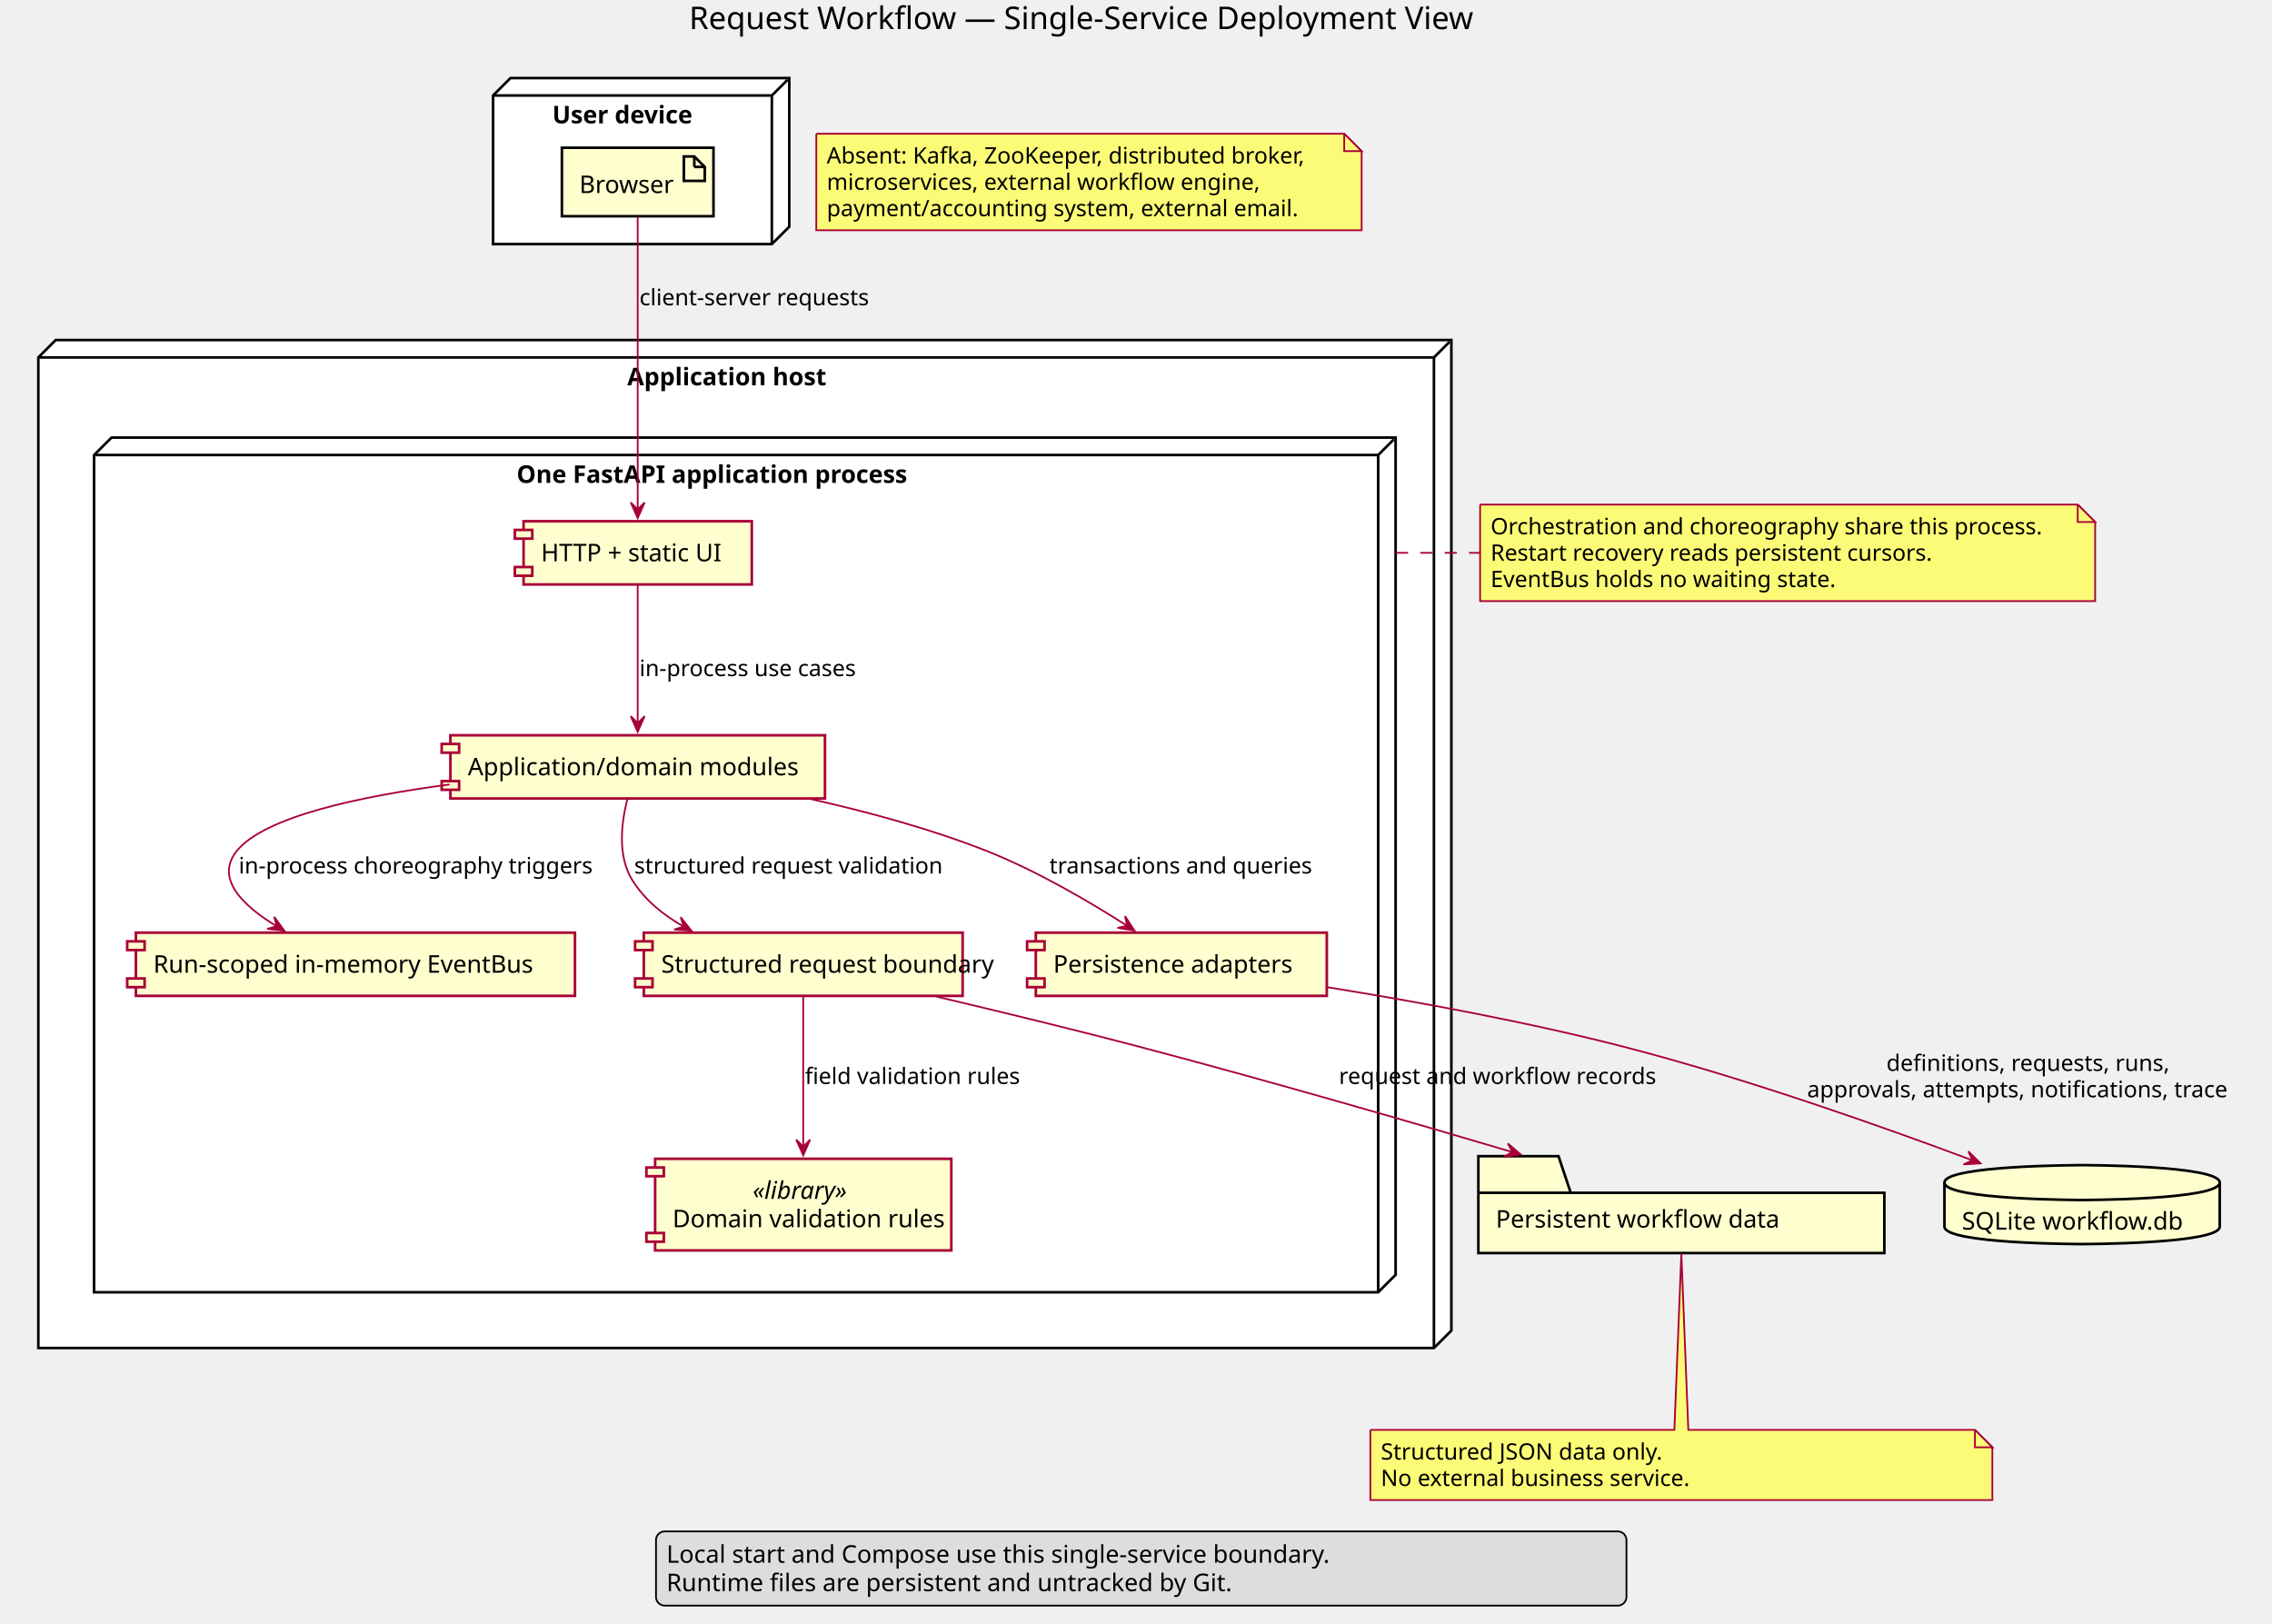
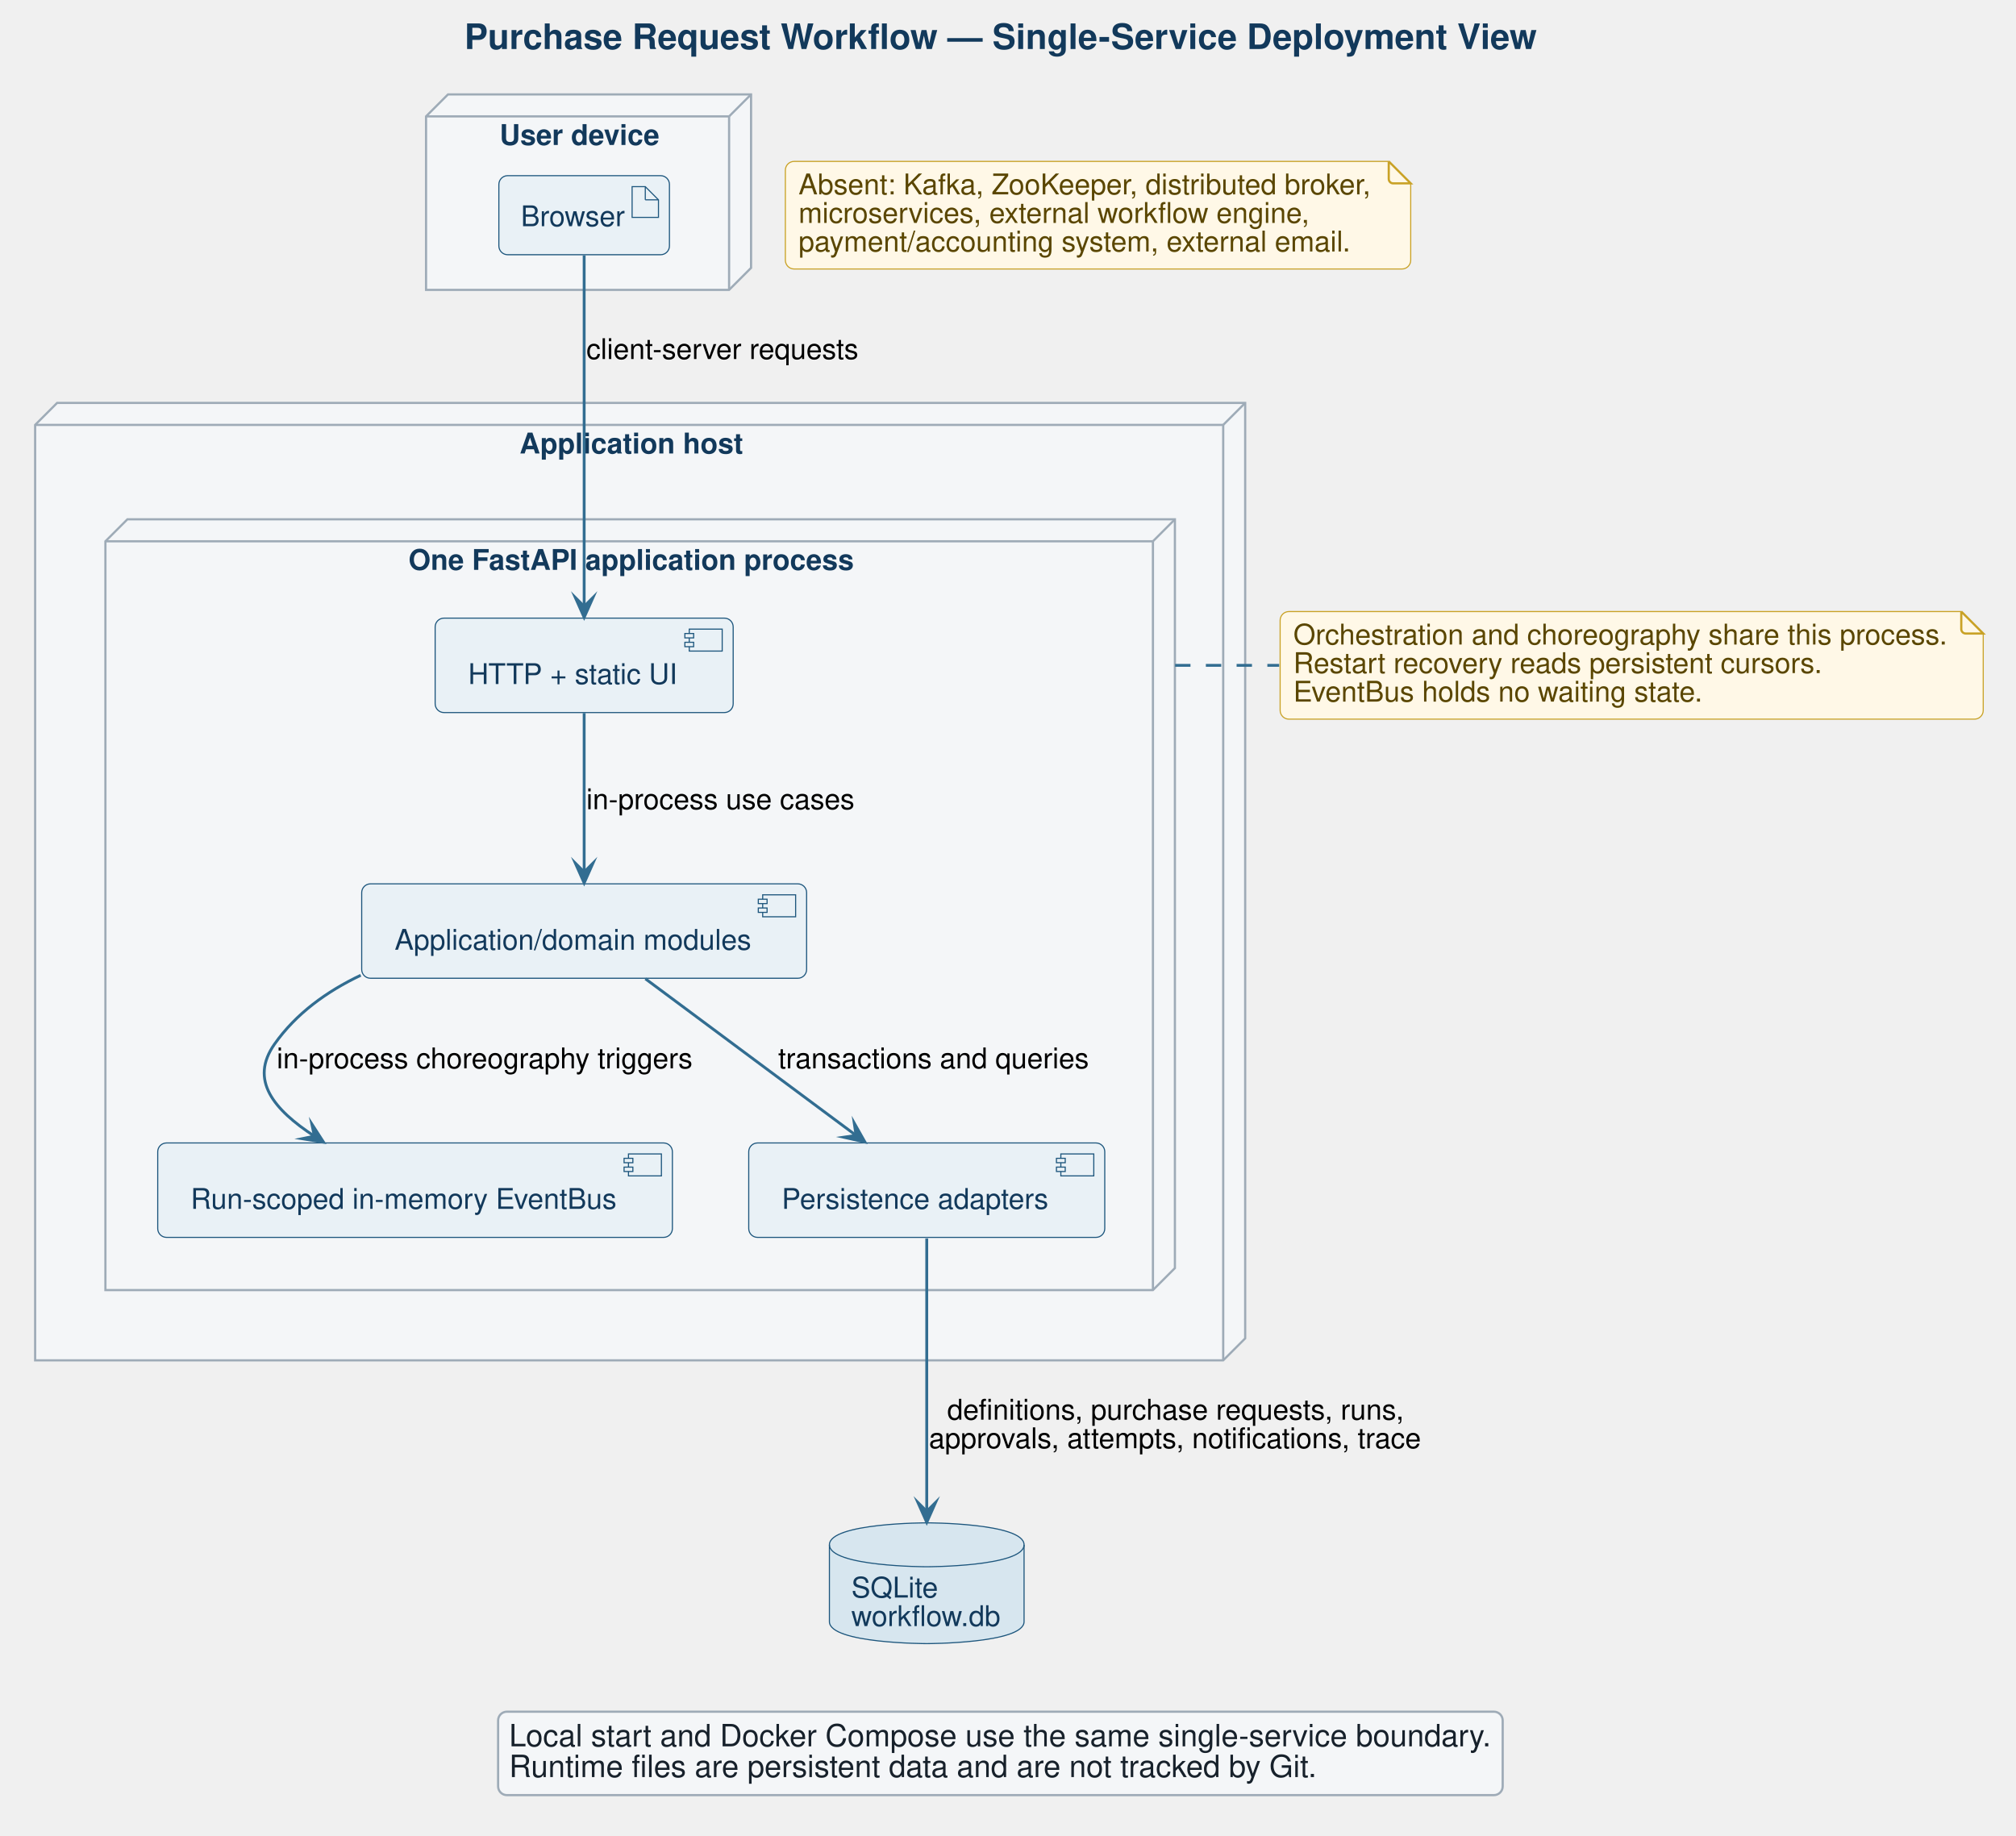
- <svg xmlns="http://www.w3.org/2000/svg" contentScriptType="application/ecmascript" contentStyleType="text/css" height="932px" preserveAspectRatio="none" style="width:1304px;height:932px;" version="1.1" viewBox="0 0 1304 932" width="1304px" zoomAndPan="magnify">
+ <svg xmlns="http://www.w3.org/2000/svg" contentStyleType="text/css" data-diagram-type="DESCRIPTION" height="836px" preserveAspectRatio="none" style="width:918px;height:836px;background:#FFFFFF;" version="1.1" viewBox="0 0 918 836" width="918px" zoomAndPan="magnify">
  <defs />
  <g>
-     <text fill="#000000" font-family="sans-serif" font-size="18" lengthAdjust="spacingAndGlyphs" textLength="520" x="395.5" y="16.708">Request Workflow — Single-Service Deployment View</text>
-     <polygon fill="#FFFFFF" points="283,54.803,293,44.803,453,44.803,453,130.103,443,140.103,283,140.103,283,54.803" style="stroke: #000000; stroke-width: 1.5;" />
-     <line style="stroke: #000000; stroke-width: 1.5;" x1="443" x2="452" y1="54.803" y2="45.803" />
-     <line style="stroke: #000000; stroke-width: 1.5;" x1="283" x2="443" y1="54.803" y2="54.803" />
-     <line style="stroke: #000000; stroke-width: 1.5;" x1="443" x2="443" y1="54.803" y2="140.103" />
-     <text fill="#000000" font-family="sans-serif" font-size="14" font-weight="bold" lengthAdjust="spacingAndGlyphs" textLength="94" x="317" y="70.798">User device</text>
-     <polygon fill="#FFFFFF" points="22,205.153,32,195.153,833,195.153,833,763.683,823,773.683,22,773.683,22,205.153" style="stroke: #000000; stroke-width: 1.5;" />
-     <line style="stroke: #000000; stroke-width: 1.5;" x1="823" x2="832" y1="205.153" y2="196.153" />
-     <line style="stroke: #000000; stroke-width: 1.5;" x1="22" x2="823" y1="205.153" y2="205.153" />
-     <line style="stroke: #000000; stroke-width: 1.5;" x1="823" x2="823" y1="205.153" y2="773.683" />
-     <text fill="#000000" font-family="sans-serif" font-size="14" font-weight="bold" lengthAdjust="spacingAndGlyphs" textLength="127" x="360" y="221.148">Application host</text>
-     <polygon fill="#FFFFFF" points="54,261.153,64,251.153,801,251.153,801,731.683,791,741.683,54,741.683,54,261.153" style="stroke: #000000; stroke-width: 1.5;" />
-     <line style="stroke: #000000; stroke-width: 1.5;" x1="791" x2="800" y1="261.153" y2="252.153" />
-     <line style="stroke: #000000; stroke-width: 1.5;" x1="54" x2="791" y1="261.153" y2="261.153" />
-     <line style="stroke: #000000; stroke-width: 1.5;" x1="791" x2="791" y1="261.153" y2="741.683" />
-     <text fill="#000000" font-family="sans-serif" font-size="14" font-weight="bold" lengthAdjust="spacingAndGlyphs" textLength="254" x="296.5" y="277.148">One FastAPI application process</text>
-     <rect fill="#FEFECE" height="39.297" style="stroke: #000000; stroke-width: 1.5;" width="87" x="322.5" y="84.803" />
-     <polygon fill="#FEFECE" points="392.5,89.803,392.5,103.803,404.5,103.803,404.5,95.803,398.5,89.803,392.5,89.803" style="stroke: #000000; stroke-width: 1.5;" />
-     <line style="stroke: #000000; stroke-width: 1.5;" x1="398.5" x2="398.5" y1="89.803" y2="95.803" />
-     <line style="stroke: #000000; stroke-width: 1.5;" x1="404.5" x2="398.5" y1="95.803" y2="95.803" />
-     <text fill="#000000" font-family="sans-serif" font-size="14" lengthAdjust="spacingAndGlyphs" textLength="57" x="332.5" y="110.798">Browser</text>
-     <rect fill="#FEFECE" height="36.297" style="stroke: #A80036; stroke-width: 1.5;" width="131" x="300.5" y="299.153" />
-     <rect fill="#FEFECE" height="5" style="stroke: #A80036; stroke-width: 1.5;" width="10" x="295.5" y="304.153" />
-     <rect fill="#FEFECE" height="5" style="stroke: #A80036; stroke-width: 1.5;" width="10" x="295.5" y="325.45" />
-     <text fill="#000000" font-family="sans-serif" font-size="14" lengthAdjust="spacingAndGlyphs" textLength="111" x="310.5" y="322.148">HTTP + static UI</text>
-     <rect fill="#FEFECE" height="36.297" style="stroke: #A80036; stroke-width: 1.5;" width="215" x="258.5" y="422.003" />
-     <rect fill="#FEFECE" height="5" style="stroke: #A80036; stroke-width: 1.5;" width="10" x="253.5" y="427.003" />
-     <rect fill="#FEFECE" height="5" style="stroke: #A80036; stroke-width: 1.5;" width="10" x="253.5" y="448.3" />
-     <text fill="#000000" font-family="sans-serif" font-size="14" lengthAdjust="spacingAndGlyphs" textLength="195" x="268.5" y="444.998">Application/domain modules</text>
-     <rect fill="#FEFECE" height="36.297" style="stroke: #A80036; stroke-width: 1.5;" width="252" x="78" y="535.293" />
-     <rect fill="#FEFECE" height="5" style="stroke: #A80036; stroke-width: 1.5;" width="10" x="73" y="540.293" />
-     <rect fill="#FEFECE" height="5" style="stroke: #A80036; stroke-width: 1.5;" width="10" x="73" y="561.59" />
-     <text fill="#000000" font-family="sans-serif" font-size="14" lengthAdjust="spacingAndGlyphs" textLength="232" x="88" y="558.288">Run-scoped in-memory EventBus</text>
-     <rect fill="#FEFECE" height="36.297" style="stroke: #A80036; stroke-width: 1.5;" width="167" x="594.5" y="535.293" />
-     <rect fill="#FEFECE" height="5" style="stroke: #A80036; stroke-width: 1.5;" width="10" x="589.5" y="540.293" />
-     <rect fill="#FEFECE" height="5" style="stroke: #A80036; stroke-width: 1.5;" width="10" x="589.5" y="561.59" />
-     <text fill="#000000" font-family="sans-serif" font-size="14" lengthAdjust="spacingAndGlyphs" textLength="147" x="604.5" y="558.288">Persistence adapters</text>
-     <rect fill="#FEFECE" height="36.297" style="stroke: #A80036; stroke-width: 1.5;" width="183" x="369.5" y="535.293" />
-     <rect fill="#FEFECE" height="5" style="stroke: #A80036; stroke-width: 1.5;" width="10" x="364.5" y="540.293" />
-     <rect fill="#FEFECE" height="5" style="stroke: #A80036; stroke-width: 1.5;" width="10" x="364.5" y="561.59" />
-     <text fill="#000000" font-family="sans-serif" font-size="14" lengthAdjust="spacingAndGlyphs" textLength="163" x="379.5" y="558.288">Structured request boundary</text>
-     <rect fill="#FEFECE" height="52.594" style="stroke: #A80036; stroke-width: 1.5;" width="170" x="376" y="665.093" />
-     <rect fill="#FEFECE" height="5" style="stroke: #A80036; stroke-width: 1.5;" width="10" x="371" y="670.093" />
-     <rect fill="#FEFECE" height="5" style="stroke: #A80036; stroke-width: 1.5;" width="10" x="371" y="707.687" />
-     <text fill="#000000" font-family="sans-serif" font-size="14" font-style="italic" lengthAdjust="spacingAndGlyphs" textLength="58" x="432" y="688.088">«library»</text>
-     <text fill="#000000" font-family="sans-serif" font-size="14" lengthAdjust="spacingAndGlyphs" textLength="150" x="386" y="704.385">Domain validation rules</text>
-     <path d="M1116,678.743 C1116,668.743 1195,668.743 1195,668.743 C1195,668.743 1274,668.743 1274,678.743 L1274,704.04 C1274,714.04 1195,714.04 1195,714.04 C1195,714.04 1116,714.04 1116,704.04 L1116,678.743 " fill="#FEFECE" style="stroke: #000000; stroke-width: 1.5;" />
-     <path d="M1116,678.743 C1116,688.743 1195,688.743 1195,688.743 C1195,688.743 1274,688.743 1274,678.743 " fill="none" style="stroke: #000000; stroke-width: 1.5;" />
-     <text fill="#000000" font-family="sans-serif" font-size="14" lengthAdjust="spacingAndGlyphs" textLength="138" x="1126" y="705.738">SQLite workflow.db</text>
-     <polygon fill="#FEFECE" points="848.5,663.593,894.5,663.593,901.5,684.593,1081.5,684.593,1081.5,719.187,848.5,719.187,848.5,663.593" style="stroke: #000000; stroke-width: 1.5;" />
-     <line style="stroke: #000000; stroke-width: 1.5;" x1="848.5" x2="901.5" y1="684.593" y2="684.593" />
-     <text fill="#000000" font-family="sans-serif" font-size="14" lengthAdjust="spacingAndGlyphs" textLength="203" x="858.5" y="704.588">Persistent workflow data</text>
-     <path d="M849.5,289.603 L849.5,345.002 L1202.5,345.002 L1202.5,299.603 L1192.5,289.603 L849.5,289.603 " fill="#FBFB77" style="stroke: #A80036; stroke-width: 1.0;" />
-     <path d="M1192.5,289.603 L1192.5,299.603 L1202.5,299.603 L1192.5,289.603 " fill="#FBFB77" style="stroke: #A80036; stroke-width: 1.0;" />
-     <text fill="#000000" font-family="sans-serif" font-size="13" lengthAdjust="spacingAndGlyphs" textLength="332" x="855.5" y="306.67">Orchestration and choreography share this process.</text>
-     <text fill="#000000" font-family="sans-serif" font-size="13" lengthAdjust="spacingAndGlyphs" textLength="268" x="855.5" y="321.803">Restart recovery reads persistent cursors.</text>
-     <text fill="#000000" font-family="sans-serif" font-size="13" lengthAdjust="spacingAndGlyphs" textLength="207" x="855.5" y="336.936">EventBus holds no waiting state.</text>
-     <path d="M786.5,820.683 L786.5,860.949 A0,0 0 0 0 786.5,860.949 L1143.5,860.949 A0,0 0 0 0 1143.5,860.949 L1143.5,830.683 L1133.5,820.683 L969,820.683 L965,719.433 L961,820.683 L786.5,820.683 A0,0 0 0 0 786.5,820.683 " fill="#FBFB77" style="stroke: #A80036; stroke-width: 1.0;" />
-     <path d="M1133.5,820.683 L1133.5,830.683 L1143.5,830.683 L1133.5,820.683 " fill="#FBFB77" style="stroke: #A80036; stroke-width: 1.0;" />
-     <text fill="#000000" font-family="sans-serif" font-size="13" lengthAdjust="spacingAndGlyphs" textLength="225" x="792.5" y="837.75">Structured JSON data only.</text>
-     <text fill="#000000" font-family="sans-serif" font-size="13" lengthAdjust="spacingAndGlyphs" textLength="336" x="792.5" y="852.883">No external business service.</text>
-     <path d="M468.5,76.753 L468.5,132.152 L781.5,132.152 L781.5,86.753 L771.5,76.753 L468.5,76.753 " fill="#FBFB77" style="stroke: #A80036; stroke-width: 1.0;" />
-     <path d="M771.5,76.753 L771.5,86.753 L781.5,86.753 L771.5,76.753 " fill="#FBFB77" style="stroke: #A80036; stroke-width: 1.0;" />
-     <text fill="#000000" font-family="sans-serif" font-size="13" lengthAdjust="spacingAndGlyphs" textLength="292" x="474.5" y="93.82">Absent: Kafka, ZooKeeper, distributed broker,</text>
-     <text fill="#000000" font-family="sans-serif" font-size="13" lengthAdjust="spacingAndGlyphs" textLength="256" x="474.5" y="108.953">microservices, external workflow engine,</text>
-     <text fill="#000000" font-family="sans-serif" font-size="13" lengthAdjust="spacingAndGlyphs" textLength="285" x="474.5" y="124.086">payment/accounting system, external email.</text>
-     <path d="M366,124.533 C366,163.123 366,250.323 366,292.533 " fill="none" id="Browser-HTTP" style="stroke: #A80036; stroke-width: 1.0;" />
-     <polygon fill="#A80036" points="366,297.383,370,288.383,366,292.383,362,288.383,366,297.383" style="stroke: #A80036; stroke-width: 1.0;" />
-     <text fill="#000000" font-family="sans-serif" font-size="13" lengthAdjust="spacingAndGlyphs" textLength="139" x="367" y="175.22">client-server requests</text>
-     <path d="M366,335.873 C366,356.813 366,391.913 366,415.293 " fill="none" id="HTTP-Core" style="stroke: #A80036; stroke-width: 1.0;" />
-     <polygon fill="#A80036" points="366,420.043,370,411.043,366,415.043,362,411.043,366,420.043" style="stroke: #A80036; stroke-width: 1.0;" />
-     <text fill="#000000" font-family="sans-serif" font-size="13" lengthAdjust="spacingAndGlyphs" textLength="134" x="367" y="388.07">in-process use cases</text>
-     <path d="M258.04,450.253 C206.22,457.083 151.94,468.753 136,488.293 C123.15,504.043 139.15,519.733 158.84,531.653 " fill="none" id="Core-EventBus" style="stroke: #A80036; stroke-width: 1.0;" />
-     <polygon fill="#A80036" points="163.16,534.163,157.387,526.184,158.837,531.652,153.369,533.101,163.16,534.163" style="stroke: #A80036; stroke-width: 1.0;" />
-     <text fill="#000000" font-family="sans-serif" font-size="13" lengthAdjust="spacingAndGlyphs" textLength="211" x="137" y="501.36">in-process choreography triggers</text>
-     <path d="M465.9,458.763 C498.43,466.053 534.31,475.793 566,488.293 C594.82,499.673 625.19,517.473 647.02,531.443 " fill="none" id="Core-Persistence" style="stroke: #A80036; stroke-width: 1.0;" />
-     <polygon fill="#A80036" points="651.11,534.083,645.722,525.839,646.911,531.369,641.38,532.558,651.11,534.083" style="stroke: #A80036; stroke-width: 1.0;" />
-     <text fill="#000000" font-family="sans-serif" font-size="13" lengthAdjust="spacingAndGlyphs" textLength="158" x="602.3" y="501.36">transactions and queries</text>
-     <path d="M360.09,458.583 C356.56,472.333 354.28,491.423 363,505.293 C370.15,516.663 380.88,525.353 392.66,531.973 " fill="none" id="Core-StructuredBoundary" style="stroke: #A80036; stroke-width: 1.0;" />
-     <polygon fill="#A80036" points="396.8,534.163,390.706,526.426,392.378,531.83,386.973,533.502,396.8,534.163" style="stroke: #A80036; stroke-width: 1.0;" />
-     <text fill="#000000" font-family="sans-serif" font-size="13" lengthAdjust="spacingAndGlyphs" textLength="197" x="364" y="501.36">structured request validation</text>
-     <path d="M761.73,566.603 C812.31,574.733 877.83,586.673 935,601.593 C1003.55,619.483 1080.07,646.503 1132.25,666.043 " fill="none" id="Persistence-Database" style="stroke: #A80036; stroke-width: 1.0;" />
-     <polygon fill="#A80036" points="1136.75,667.733,1129.727,660.828,1132.068,665.977,1126.918,668.318,1136.75,667.733" style="stroke: #A80036; stroke-width: 1.0;" />
-     <text fill="#000000" font-family="sans-serif" font-size="13" lengthAdjust="spacingAndGlyphs" textLength="164" x="1082.69" y="614.66">definitions, requests, runs,</text>
-     <text fill="#000000" font-family="sans-serif" font-size="13" lengthAdjust="spacingAndGlyphs" textLength="255" x="1037.19" y="629.793">approvals, attempts, notifications, trace</text>
-     <path d="M537.52,572.013 C573.83,580.563 617.75,591.223 657,601.593 C728,620.363 807.65,643.373 868.16,661.273 " fill="none" id="StructuredBoundary-Storage" style="stroke: #A80036; stroke-width: 1.0;" />
-     <polygon fill="#A80036" points="872.87,662.663,865.39,656.256,868.079,661.233,863.102,663.922,872.87,662.663" style="stroke: #A80036; stroke-width: 1.0;" />
-     <text fill="#000000" font-family="sans-serif" font-size="13" lengthAdjust="spacingAndGlyphs" textLength="158" x="768.47" y="622.16">request and workflow records</text>
-     <path d="M461,571.943 C461,593.713 461,631.323 461,658.333 " fill="none" id="StructuredBoundary-ValidationRules" style="stroke: #A80036; stroke-width: 1.0;" />
-     <polygon fill="#A80036" points="461,663.093,465,654.093,461,658.093,457,654.093,461,663.093" style="stroke: #A80036; stroke-width: 1.0;" />
-     <text fill="#000000" font-family="sans-serif" font-size="13" lengthAdjust="spacingAndGlyphs" textLength="186" x="462" y="622.16">field validation rules</text>
-     <path d="M801.153,317.303 C801.444,317.303 801.736,317.303 802.027,317.303 C802.609,317.303 803.192,317.303 803.774,317.303 C804.939,317.303 806.104,317.303 807.268,317.303 C811.928,317.303 816.586,317.303 821.245,317.303 C830.562,317.303 839.88,317.303 849.2,317.303 " fill="none" id="App-GMN66" style="stroke: #A80036; stroke-width: 1.0; stroke-dasharray: 7.0,7.0;" />
-     <rect fill="#DDDDDD" height="42.594" rx="5" ry="5" style="stroke: #000000; stroke-width: 1.0;" width="557" x="376.5" y="878.953" />
-     <text fill="#000000" font-family="sans-serif" font-size="14" lengthAdjust="spacingAndGlyphs" textLength="545" x="382.5" y="896.948">Local start and Compose use this single-service boundary.</text>
-     <text fill="#000000" font-family="sans-serif" font-size="14" lengthAdjust="spacingAndGlyphs" textLength="369" x="382.5" y="913.245">Runtime files are persistent and untracked by Git.</text>
+     <g class="title" data-source-line="1">
+       <text fill="#12395B" font-family="Helvetica" font-size="16" font-weight="700" lengthAdjust="spacing" textLength="488.133" x="211.473" y="22.32">Purchase Request Workflow — Single-Service Deployment View</text>
+     </g>
+     <g class="cluster" data-qualified-name="Client" data-source-line="43" id="ent0001">
+       <polygon fill="#F4F6F8" points="194,53,204,43,342,43,342,122,332,132,194,132,194,53" style="stroke:#9EABB7;stroke-width:1;stroke-linejoin:miter;stroke-miterlimit:10;" />
+       <line style="stroke:#9EABB7;stroke-width:1;" x1="332" x2="342" y1="53" y2="43" />
+       <line style="stroke:#9EABB7;stroke-width:1;" x1="194" x2="332" y1="53" y2="53" />
+       <line style="stroke:#9EABB7;stroke-width:1;" x1="332" x2="332" y1="53" y2="132" />
+       <text fill="#12395B" font-family="Helvetica" font-size="13" font-weight="700" lengthAdjust="spacing" textLength="72.992" x="227.504" y="66.01">User device</text>
+     </g>
+     <g class="cluster" data-qualified-name="Host" data-source-line="47" id="ent0003">
+       <polygon fill="#F4F6F8" points="16,193.5,26,183.5,567,183.5,567,609.5,557,619.5,16,619.5,16,193.5" style="stroke:#9EABB7;stroke-width:1;stroke-linejoin:miter;stroke-miterlimit:10;" />
+       <line style="stroke:#9EABB7;stroke-width:1;" x1="557" x2="567" y1="193.5" y2="183.5" />
+       <line style="stroke:#9EABB7;stroke-width:1;" x1="16" x2="557" y1="193.5" y2="193.5" />
+       <line style="stroke:#9EABB7;stroke-width:1;" x1="557" x2="557" y1="193.5" y2="619.5" />
+       <text fill="#12395B" font-family="Helvetica" font-size="13" font-weight="700" lengthAdjust="spacing" textLength="101.829" x="236.585" y="206.51">Application host</text>
+     </g>
+     <g class="cluster" data-qualified-name="Host.App" data-source-line="48" id="ent0004">
+       <polygon fill="#F4F6F8" points="48,246.5,58,236.5,535,236.5,535,577.5,525,587.5,48,587.5,48,246.5" style="stroke:#9EABB7;stroke-width:1;stroke-linejoin:miter;stroke-miterlimit:10;" />
+       <line style="stroke:#9EABB7;stroke-width:1;" x1="525" x2="535" y1="246.5" y2="236.5" />
+       <line style="stroke:#9EABB7;stroke-width:1;" x1="48" x2="525" y1="246.5" y2="246.5" />
+       <line style="stroke:#9EABB7;stroke-width:1;" x1="525" x2="525" y1="246.5" y2="587.5" />
+       <text fill="#12395B" font-family="Helvetica" font-size="13" font-weight="700" lengthAdjust="spacing" textLength="202.998" x="186.001" y="259.51">One FastAPI application process</text>
+     </g>
+     <g class="entity" data-qualified-name="Client.Browser" data-source-line="44" id="ent0002">
+       <rect fill="#E9F1F6" height="36" rx="4" ry="4" style="stroke:#1D567D;stroke-width:0.5;" width="77.677" x="227.16" y="80" />
+       <polygon fill="#E9F1F6" points="287.837,85,287.837,99,299.837,99,299.837,91,293.837,85,287.837,85" style="stroke:#1D567D;stroke-width:0.5;stroke-linejoin:miter;stroke-miterlimit:10;" />
+       <line style="stroke:#1D567D;stroke-width:0.5;" x1="293.837" x2="293.837" y1="85" y2="91" />
+       <line style="stroke:#1D567D;stroke-width:0.5;" x1="299.837" x2="293.837" y1="91" y2="91" />
+       <text fill="#12395B" font-family="Helvetica" font-size="13" lengthAdjust="spacing" textLength="47.677" x="237.16" y="103.01">Browser</text>
+     </g>
+     <g class="entity" data-qualified-name="Host.App.HTTP" data-source-line="49" id="ent0005">
+       <rect fill="#E9F1F6" height="43" rx="4" ry="4" style="stroke:#1D567D;stroke-width:0.5;" width="135.71" x="198.15" y="281.5" />
+       <rect fill="#E9F1F6" height="10" style="stroke:#1D567D;stroke-width:0.5;" width="15" x="313.86" y="286.5" />
+       <rect fill="#E9F1F6" height="2" style="stroke:#1D567D;stroke-width:0.5;" width="4" x="311.86" y="288.5" />
+       <rect fill="#E9F1F6" height="2" style="stroke:#1D567D;stroke-width:0.5;" width="4" x="311.86" y="292.5" />
+       <text fill="#12395B" font-family="Helvetica" font-size="13" lengthAdjust="spacing" textLength="95.71" x="213.15" y="311.51">HTTP + static UI</text>
+     </g>
+     <g class="entity" data-qualified-name="Host.App.Core" data-source-line="50" id="ent0006">
+       <rect fill="#E9F1F6" height="43" rx="4" ry="4" style="stroke:#1D567D;stroke-width:0.5;" width="202.595" x="164.7" y="402.5" />
+       <rect fill="#E9F1F6" height="10" style="stroke:#1D567D;stroke-width:0.5;" width="15" x="347.295" y="407.5" />
+       <rect fill="#E9F1F6" height="2" style="stroke:#1D567D;stroke-width:0.5;" width="4" x="345.295" y="409.5" />
+       <rect fill="#E9F1F6" height="2" style="stroke:#1D567D;stroke-width:0.5;" width="4" x="345.295" y="413.5" />
+       <text fill="#12395B" font-family="Helvetica" font-size="13" lengthAdjust="spacing" textLength="162.595" x="179.7" y="432.51">Application/domain modules</text>
+     </g>
+     <g class="entity" data-qualified-name="Host.App.EventBus" data-source-line="51" id="ent0007">
+       <rect fill="#E9F1F6" height="43" rx="4" ry="4" style="stroke:#1D567D;stroke-width:0.5;" width="234.359" x="71.82" y="520.5" />
+       <rect fill="#E9F1F6" height="10" style="stroke:#1D567D;stroke-width:0.5;" width="15" x="286.179" y="525.5" />
+       <rect fill="#E9F1F6" height="2" style="stroke:#1D567D;stroke-width:0.5;" width="4" x="284.179" y="527.5" />
+       <rect fill="#E9F1F6" height="2" style="stroke:#1D567D;stroke-width:0.5;" width="4" x="284.179" y="531.5" />
+       <text fill="#12395B" font-family="Helvetica" font-size="13" lengthAdjust="spacing" textLength="194.359" x="86.82" y="550.51">Run-scoped in-memory EventBus</text>
+     </g>
+     <g class="entity" data-qualified-name="Host.App.Persistence" data-source-line="52" id="ent0008">
+       <rect fill="#E9F1F6" height="43" rx="4" ry="4" style="stroke:#1D567D;stroke-width:0.5;" width="162.123" x="340.94" y="520.5" />
+       <rect fill="#E9F1F6" height="10" style="stroke:#1D567D;stroke-width:0.5;" width="15" x="483.063" y="525.5" />
+       <rect fill="#E9F1F6" height="2" style="stroke:#1D567D;stroke-width:0.5;" width="4" x="481.063" y="527.5" />
+       <rect fill="#E9F1F6" height="2" style="stroke:#1D567D;stroke-width:0.5;" width="4" x="481.063" y="531.5" />
+       <text fill="#12395B" font-family="Helvetica" font-size="13" lengthAdjust="spacing" textLength="122.123" x="355.94" y="550.51">Persistence adapters</text>
+     </g>
+     <g class="entity" data-qualified-name="Database" data-source-line="56" id="ent0009">
+       <path d="M377.68,703.5 C377.68,693.5 421.999,693.5 421.999,693.5 C421.999,693.5 466.317,693.5 466.317,703.5 L466.317,738.5 C466.317,748.5 421.999,748.5 421.999,748.5 C421.999,748.5 377.68,748.5 377.68,738.5 L377.68,703.5" fill="#D7E6EF" style="stroke:#1D567D;stroke-width:0.5;" />
+       <path d="M377.68,703.5 C377.68,713.5 421.999,713.5 421.999,713.5 C421.999,713.5 466.317,713.5 466.317,703.5" fill="none" style="stroke:#1D567D;stroke-width:0.5;" />
+       <text fill="#12395B" font-family="Helvetica" font-size="13" lengthAdjust="spacing" textLength="39.743" x="387.68" y="727.51">SQLite</text>
+       <text fill="#12395B" font-family="Helvetica" font-size="13" lengthAdjust="spacing" textLength="68.637" x="387.68" y="740.51">workflow.db</text>
+     </g>
+     <g class="entity" data-qualified-name="GMN15" data-source-line="65" id="ent0016">
+       <path d="M582.92,282.5 L582.92,323.5 A4,4 0 0 0 586.92,327.5 L899.079,327.5 A4,4 0 0 0 903.079,323.5 L903.079,288.5 L893.079,278.5 L586.92,278.5 A4,4 0 0 0 582.92,282.5" fill="#FFF8E7" style="stroke:#C9A227;stroke-width:0.5;" />
+       <path d="M893.079,278.5 L893.079,286.5 A2,2 0 0 0 895.079,288.5 L903.079,288.5 L893.079,278.5" fill="#FFF8E7" style="stroke:#C9A227;stroke-width:1;" />
+       <text fill="#5A4600" font-family="Helvetica" font-size="13" lengthAdjust="spacing" textLength="299.159" x="588.92" y="293.51">Orchestration and choreography share this process.</text>
+       <text fill="#5A4600" font-family="Helvetica" font-size="13" lengthAdjust="spacing" textLength="241.306" x="588.92" y="306.51">Restart recovery reads persistent cursors.</text>
+       <text fill="#5A4600" font-family="Helvetica" font-size="13" lengthAdjust="spacing" textLength="187.891" x="588.92" y="319.51">EventBus holds no waiting state.</text>
+     </g>
+     <g class="entity" data-qualified-name="Exclusions" data-source-line="70" id="ent0018">
+       <path d="M357.62,77.5 L357.62,118.5 A4,4 0 0 0 361.62,122.5 L638.378,122.5 A4,4 0 0 0 642.378,118.5 L642.378,83.5 L632.378,73.5 L361.62,73.5 A4,4 0 0 0 357.62,77.5" fill="#FFF8E7" style="stroke:#C9A227;stroke-width:0.5;" />
+       <path d="M632.378,73.5 L632.378,81.5 A2,2 0 0 0 634.378,83.5 L642.378,83.5 L632.378,73.5" fill="#FFF8E7" style="stroke:#C9A227;stroke-width:1;" />
+       <text fill="#5A4600" font-family="Helvetica" font-size="13" lengthAdjust="spacing" textLength="263.758" x="363.62" y="88.51">Absent: Kafka, ZooKeeper, distributed broker,</text>
+       <text fill="#5A4600" font-family="Helvetica" font-size="13" lengthAdjust="spacing" textLength="233.365" x="363.62" y="101.51">microservices, external workflow engine,</text>
+       <text fill="#5A4600" font-family="Helvetica" font-size="13" lengthAdjust="spacing" textLength="252.897" x="363.62" y="114.51">payment/accounting system, external email.</text>
+     </g>
+     <g class="link" data-entity-1="ent0002" data-entity-2="ent0005" data-link-type="dependency" data-source-line="58" id="lnk10">
+       <path d="M266,116.31 C266,153.51 266,235.97 266,276.15" fill="none" id="Browser-to-HTTP" style="stroke:#326D91;stroke-width:1.3;" />
+       <polygon fill="#326D91" points="266,281.15,270,272.15,266,276.15,262,272.15,266,281.15" style="stroke:#326D91;stroke-width:1.3;stroke-linejoin:miter;stroke-miterlimit:10;" />
+       <text fill="#000000" font-family="Helvetica" font-size="13" lengthAdjust="spacing" textLength="124.268" x="267" y="163.51">client-server requests</text>
+     </g>
+     <g class="link" data-entity-1="ent0005" data-entity-2="ent0006" data-link-type="dependency" data-source-line="59" id="lnk11">
+       <path d="M266,324.73 C266,346.44 266,375.34 266,397.11" fill="none" id="HTTP-to-Core" style="stroke:#326D91;stroke-width:1.3;" />
+       <polygon fill="#326D91" points="266,402.11,270,393.11,266,397.11,262,393.11,266,402.11" style="stroke:#326D91;stroke-width:1.3;stroke-linejoin:miter;stroke-miterlimit:10;" />
+       <text fill="#000000" font-family="Helvetica" font-size="13" lengthAdjust="spacing" textLength="122.11" x="267" y="368.51">in-process use cases</text>
+     </g>
+     <g class="link" data-entity-1="ent0006" data-entity-2="ent0007" data-link-type="dependency" data-source-line="60" id="lnk12">
+       <path d="M164.26,444.14 C148.82,451.47 134.8,461.57 125,475.5 C113.47,491.88 124.608,505.259 143.148,517.409" fill="none" id="Core-to-EventBus" style="stroke:#326D91;stroke-width:1.3;" />
+       <polygon fill="#326D91" points="147.33,520.15,141.995,511.871,143.148,517.409,137.61,518.562,147.33,520.15" style="stroke:#326D91;stroke-width:1.3;stroke-linejoin:miter;stroke-miterlimit:10;" />
+       <text fill="#000000" font-family="Helvetica" font-size="13" lengthAdjust="spacing" textLength="190.036" x="126" y="486.51">in-process choreography triggers</text>
+     </g>
+     <g class="link" data-entity-1="ent0006" data-entity-2="ent0008" data-link-type="dependency" data-source-line="61" id="lnk13">
+       <path d="M293.89,445.74 C322.11,466.72 361.487,496.007 389.817,517.067" fill="none" id="Core-to-Persistence" style="stroke:#326D91;stroke-width:1.3;" />
+       <polygon fill="#326D91" points="393.83,520.05,388.993,511.471,389.817,517.067,384.221,517.891,393.83,520.05" style="stroke:#326D91;stroke-width:1.3;stroke-linejoin:miter;stroke-miterlimit:10;" />
+       <text fill="#000000" font-family="Helvetica" font-size="13" lengthAdjust="spacing" textLength="141.642" x="354.34" y="486.51">transactions and queries</text>
+     </g>
+     <g class="link" data-entity-1="ent0008" data-entity-2="ent0009" data-link-type="dependency" data-source-line="62" id="lnk14">
+       <path d="M422,564 C422,596.23 422,652.88 422,688.26" fill="none" id="Persistence-to-Database" style="stroke:#326D91;stroke-width:1.3;" />
+       <polygon fill="#326D91" points="422,693.26,426,684.26,422,688.26,418,684.26,422,693.26" style="stroke:#326D91;stroke-width:1.3;stroke-linejoin:miter;stroke-miterlimit:10;" />
+       <text fill="#000000" font-family="Helvetica" font-size="13" lengthAdjust="spacing" textLength="208.838" x="431.303" y="646.51">definitions, purchase requests, runs,</text>
+       <text fill="#000000" font-family="Helvetica" font-size="13" lengthAdjust="spacing" textLength="225.443" x="423" y="659.51">approvals, attempts, notifications, trace</text>
+     </g>
+     <g class="link" data-entity-1="ent0004" data-entity-2="ent0016" data-link-type="association" data-source-line="65" id="lnk17">
+       <path d="M535.096,303 C535.238,303 535.38,303 535.522,303 C535.807,303 536.091,303 536.376,303 C536.945,303 537.514,303 538.083,303 C539.221,303 540.359,303 541.497,303 C546.05,303 550.602,303 555.155,303 C564.26,303 573.365,303 582.47,303" fill="none" id="App-GMN15" style="stroke:#326D91;stroke-width:1.3;stroke-dasharray:7,7;" />
+     </g>
+     <g class="legend" data-source-line="72">
+       <rect fill="#F4F6F8" height="38" rx="4" ry="4" style="stroke:#9EABB7;stroke-width:1;" width="457.446" x="226.816" y="779.5" />
+       <text fill="#17212B" font-family="Helvetica" font-size="14" lengthAdjust="spacing" textLength="447.446" x="231.816" y="795.28">Local start and Docker Compose use the same single-service boundary.</text>
+       <text fill="#17212B" font-family="Helvetica" font-size="14" lengthAdjust="spacing" textLength="369.633" x="231.816" y="809.28">Runtime files are persistent data and are not tracked by Git.</text>
+     </g>
  </g>
</svg>
